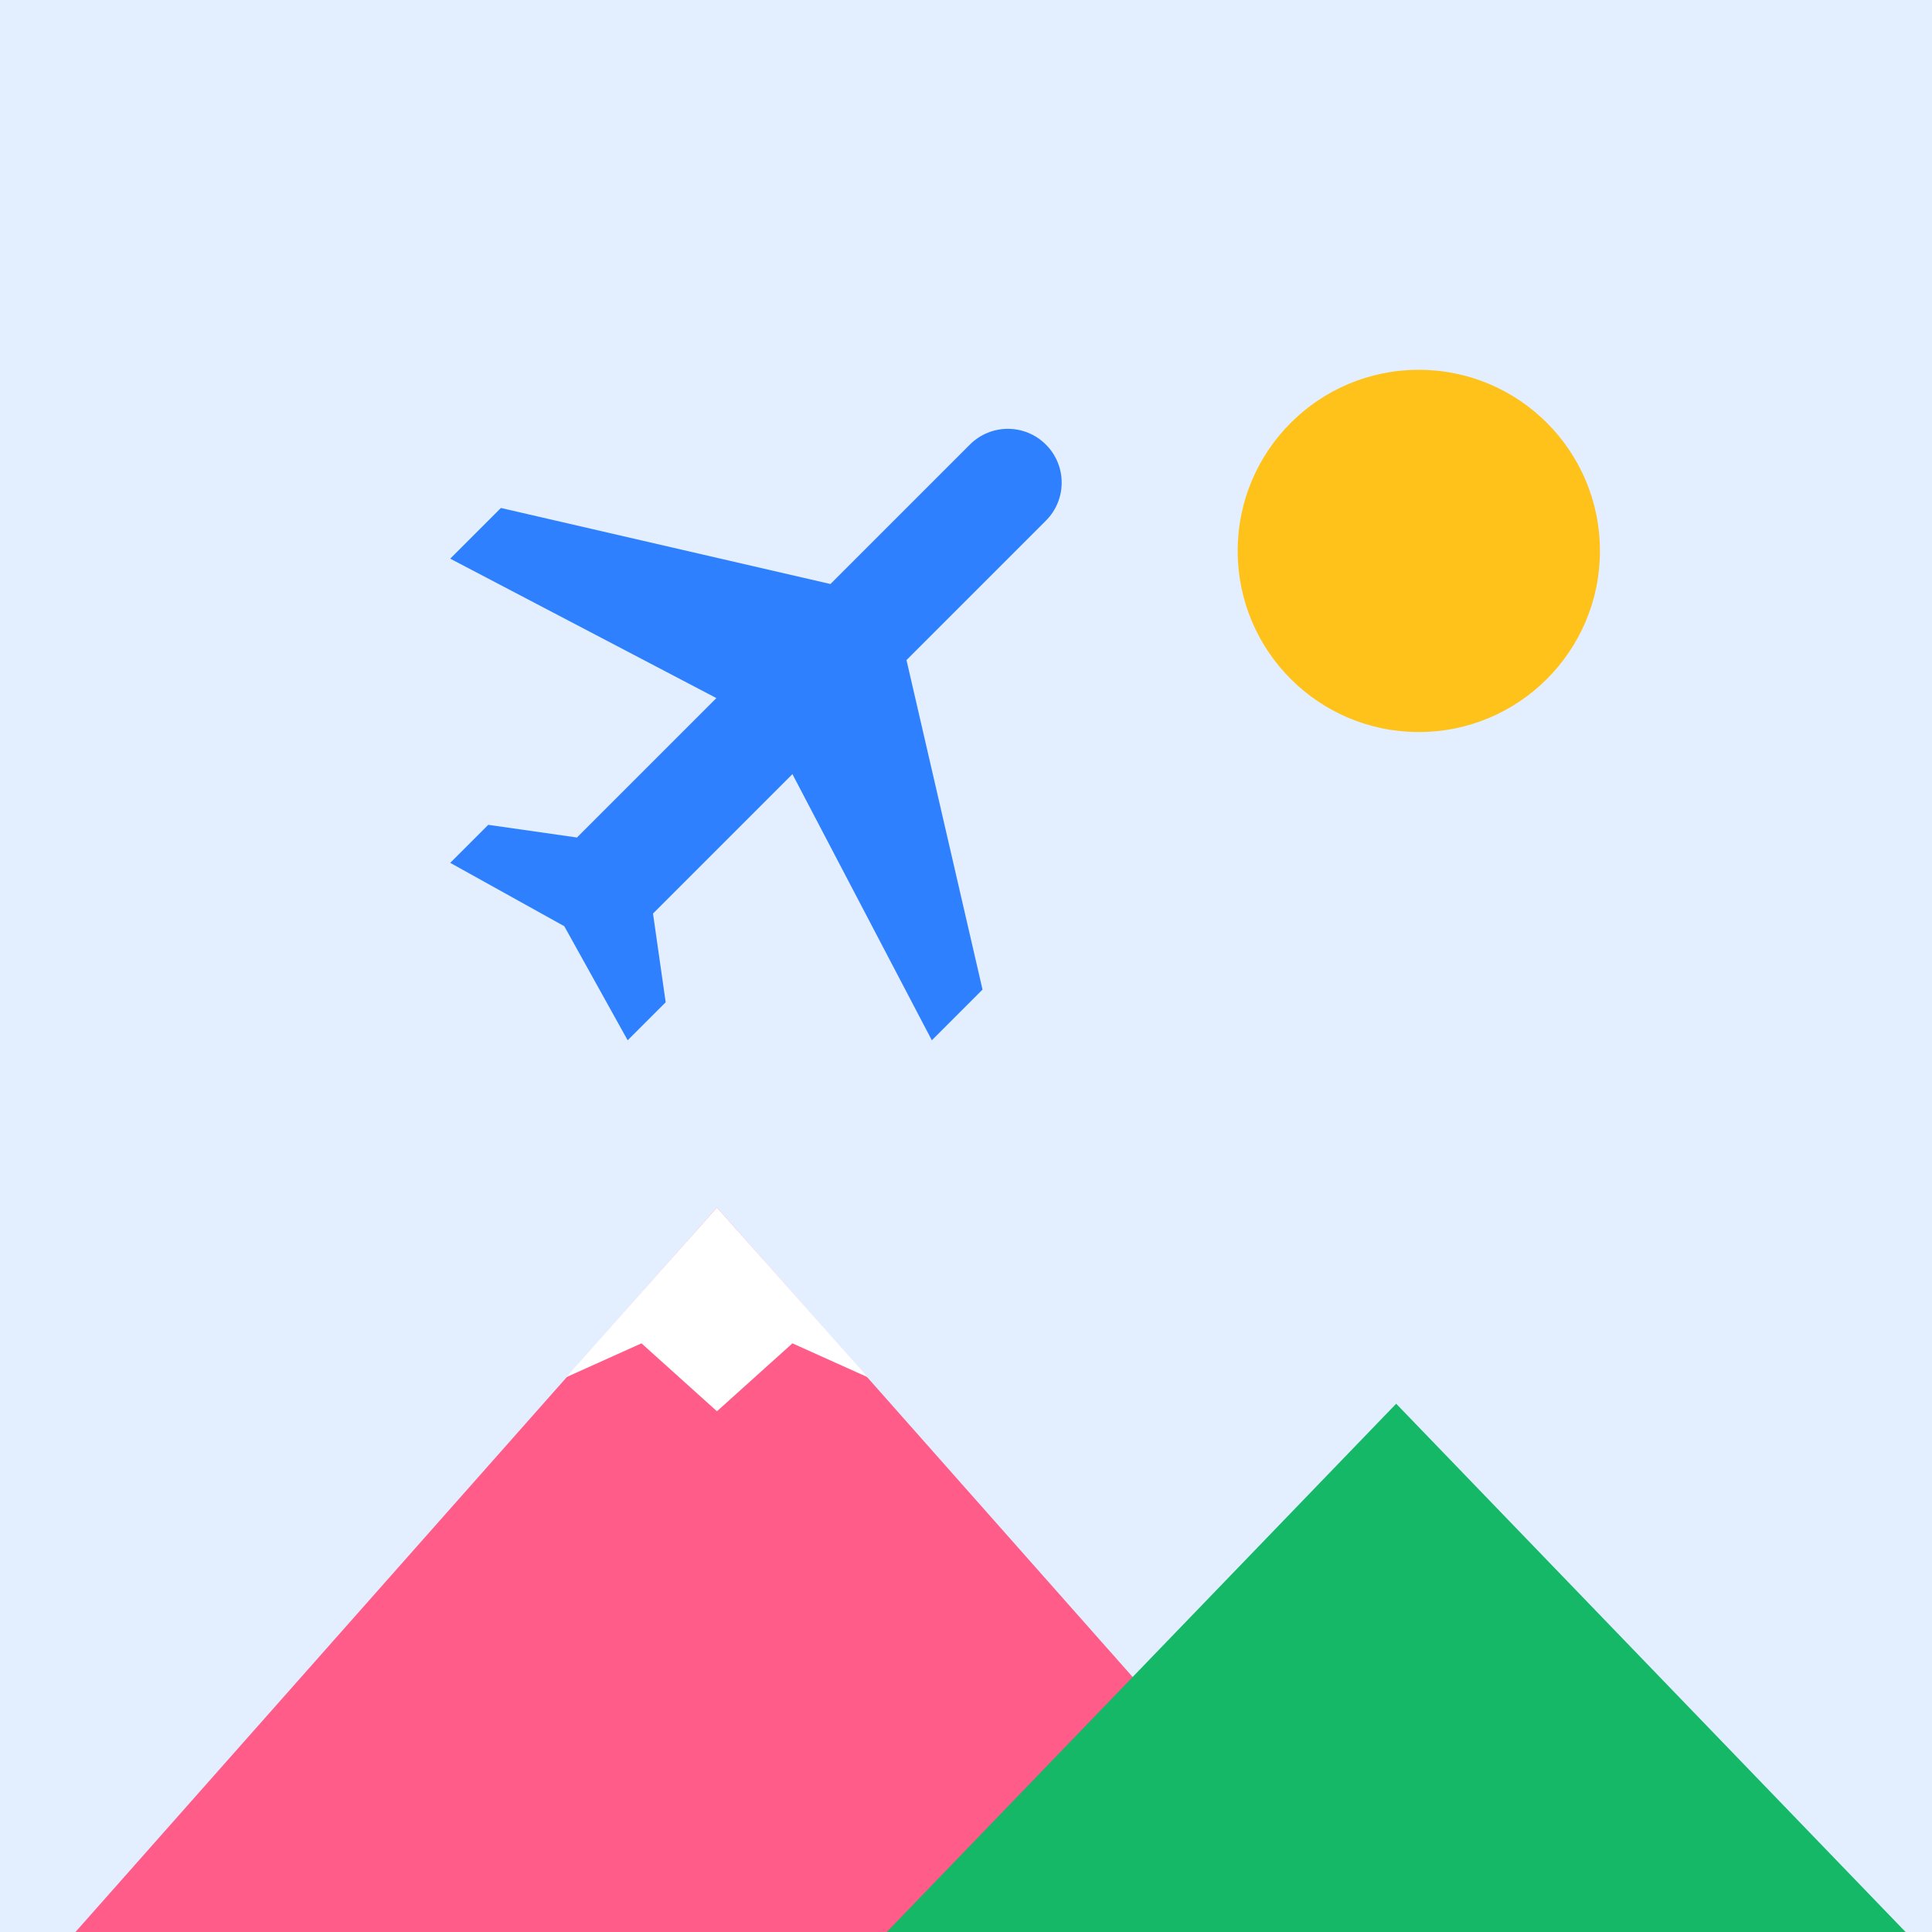
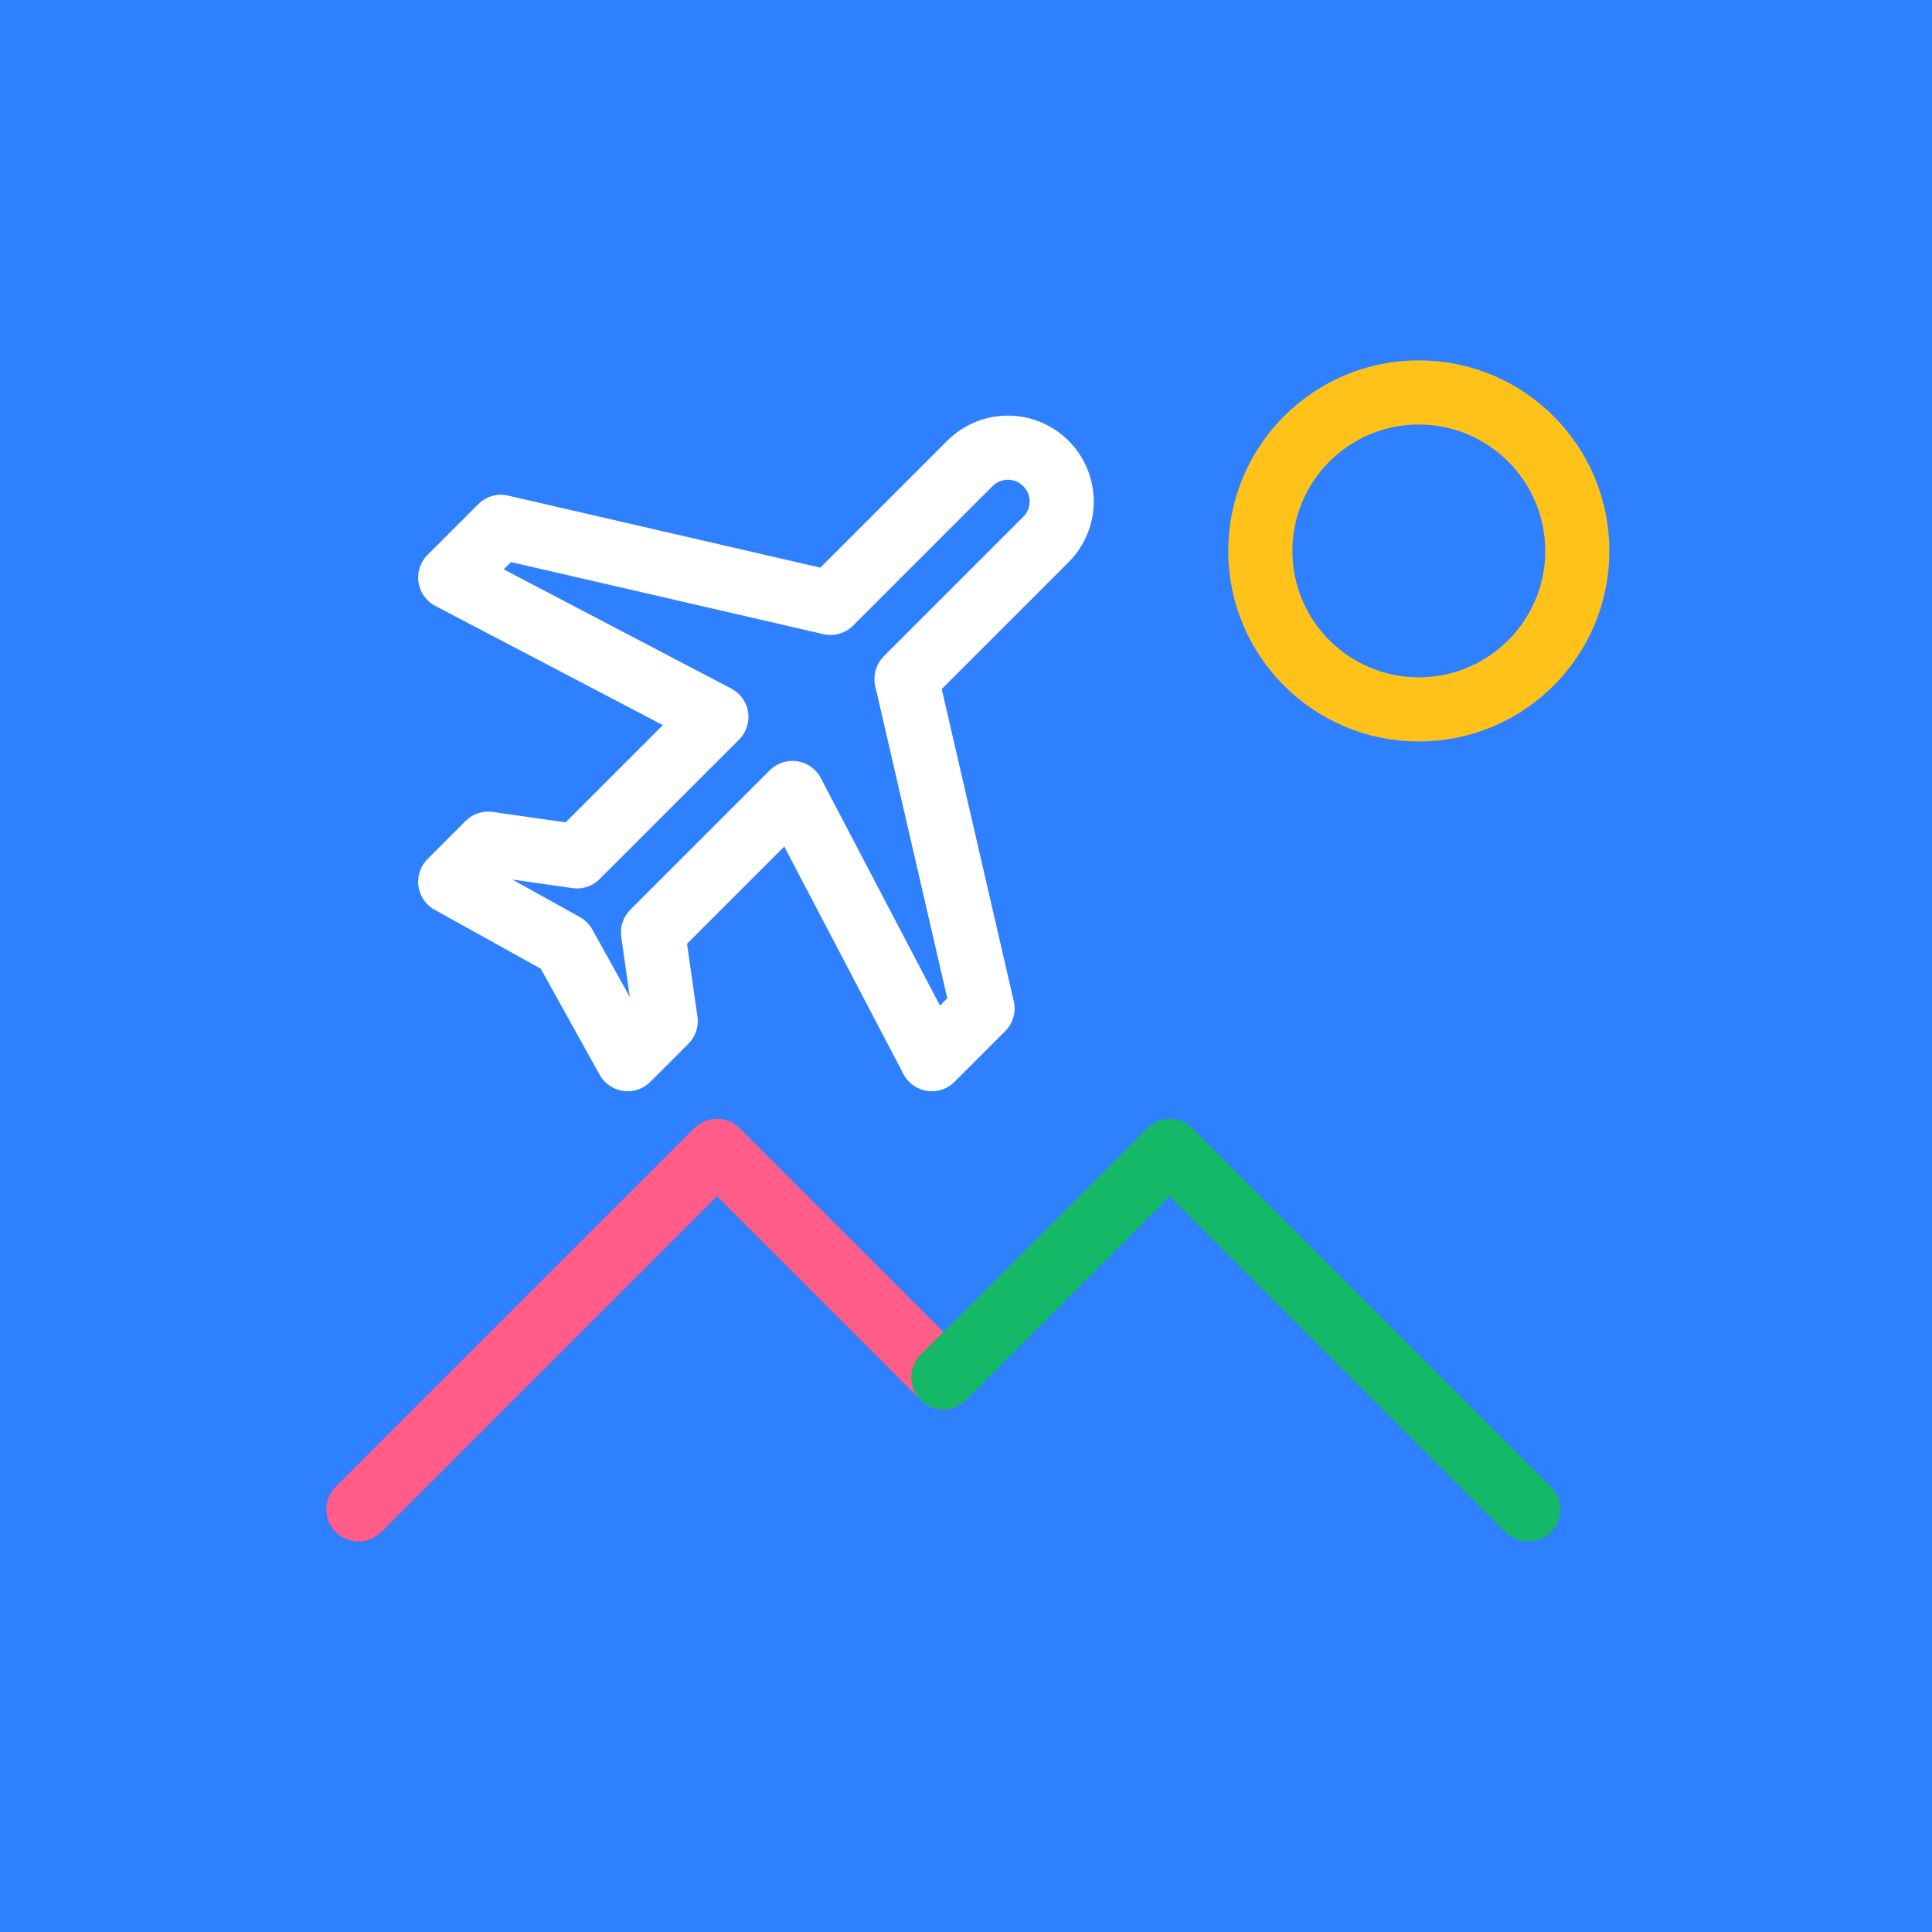
<svg xmlns="http://www.w3.org/2000/svg" viewBox="0 0 1024 1024">
-   <rect width="1024" height="1024" fill="#E3EEFF" />
-   <circle cx="752" cy="292" r="96" fill="#FFC21A" />
-   <path d="M40 1024 L380 640 L720 1024 Z" fill="#FF5C8A" />
-   <path d="M300 730 L380 640 L460 730 L420 712 L380 748 L340 712 Z" fill="#FFFFFF" />
-   <path d="M470 1024 L740 744 L1010 1024 Z" fill="#14B866" />
-   <g transform="translate(420 370) rotate(45) scale(19) translate(-11.5 -12)" fill="#2F80FF">
+   <rect width="1024" height="1024" fill="#2F80FF" />
+   <circle cx="752" cy="292" r="84" fill="none" stroke-width="34" stroke-linejoin="round" stroke-linecap="round" stroke="#FFC21A" />
+   <g transform="translate(420 380) rotate(45) scale(19) translate(-11.5 -12)" fill="none" stroke="#FFFFFF" stroke-width="1.789" stroke-linejoin="round">
    <path d="M21 16v-2l-8-5V3.5c0-.83-.67-1.5-1.5-1.5S10 2.67 10 3.5V9l-8 5v2l8-2.5V19l-2 1.5V22l3.5-1 3.5 1v-1.5L13 19v-5.5l8 2.5z" />
  </g>
+   <path d="M190 800 L380 610 L500 730" fill="none" stroke-width="34" stroke-linejoin="round" stroke-linecap="round" stroke="#FF5C8A" />
+   <path d="M500 730 L620 610 L810 800" fill="none" stroke-width="34" stroke-linejoin="round" stroke-linecap="round" stroke="#14B866" />
</svg>
